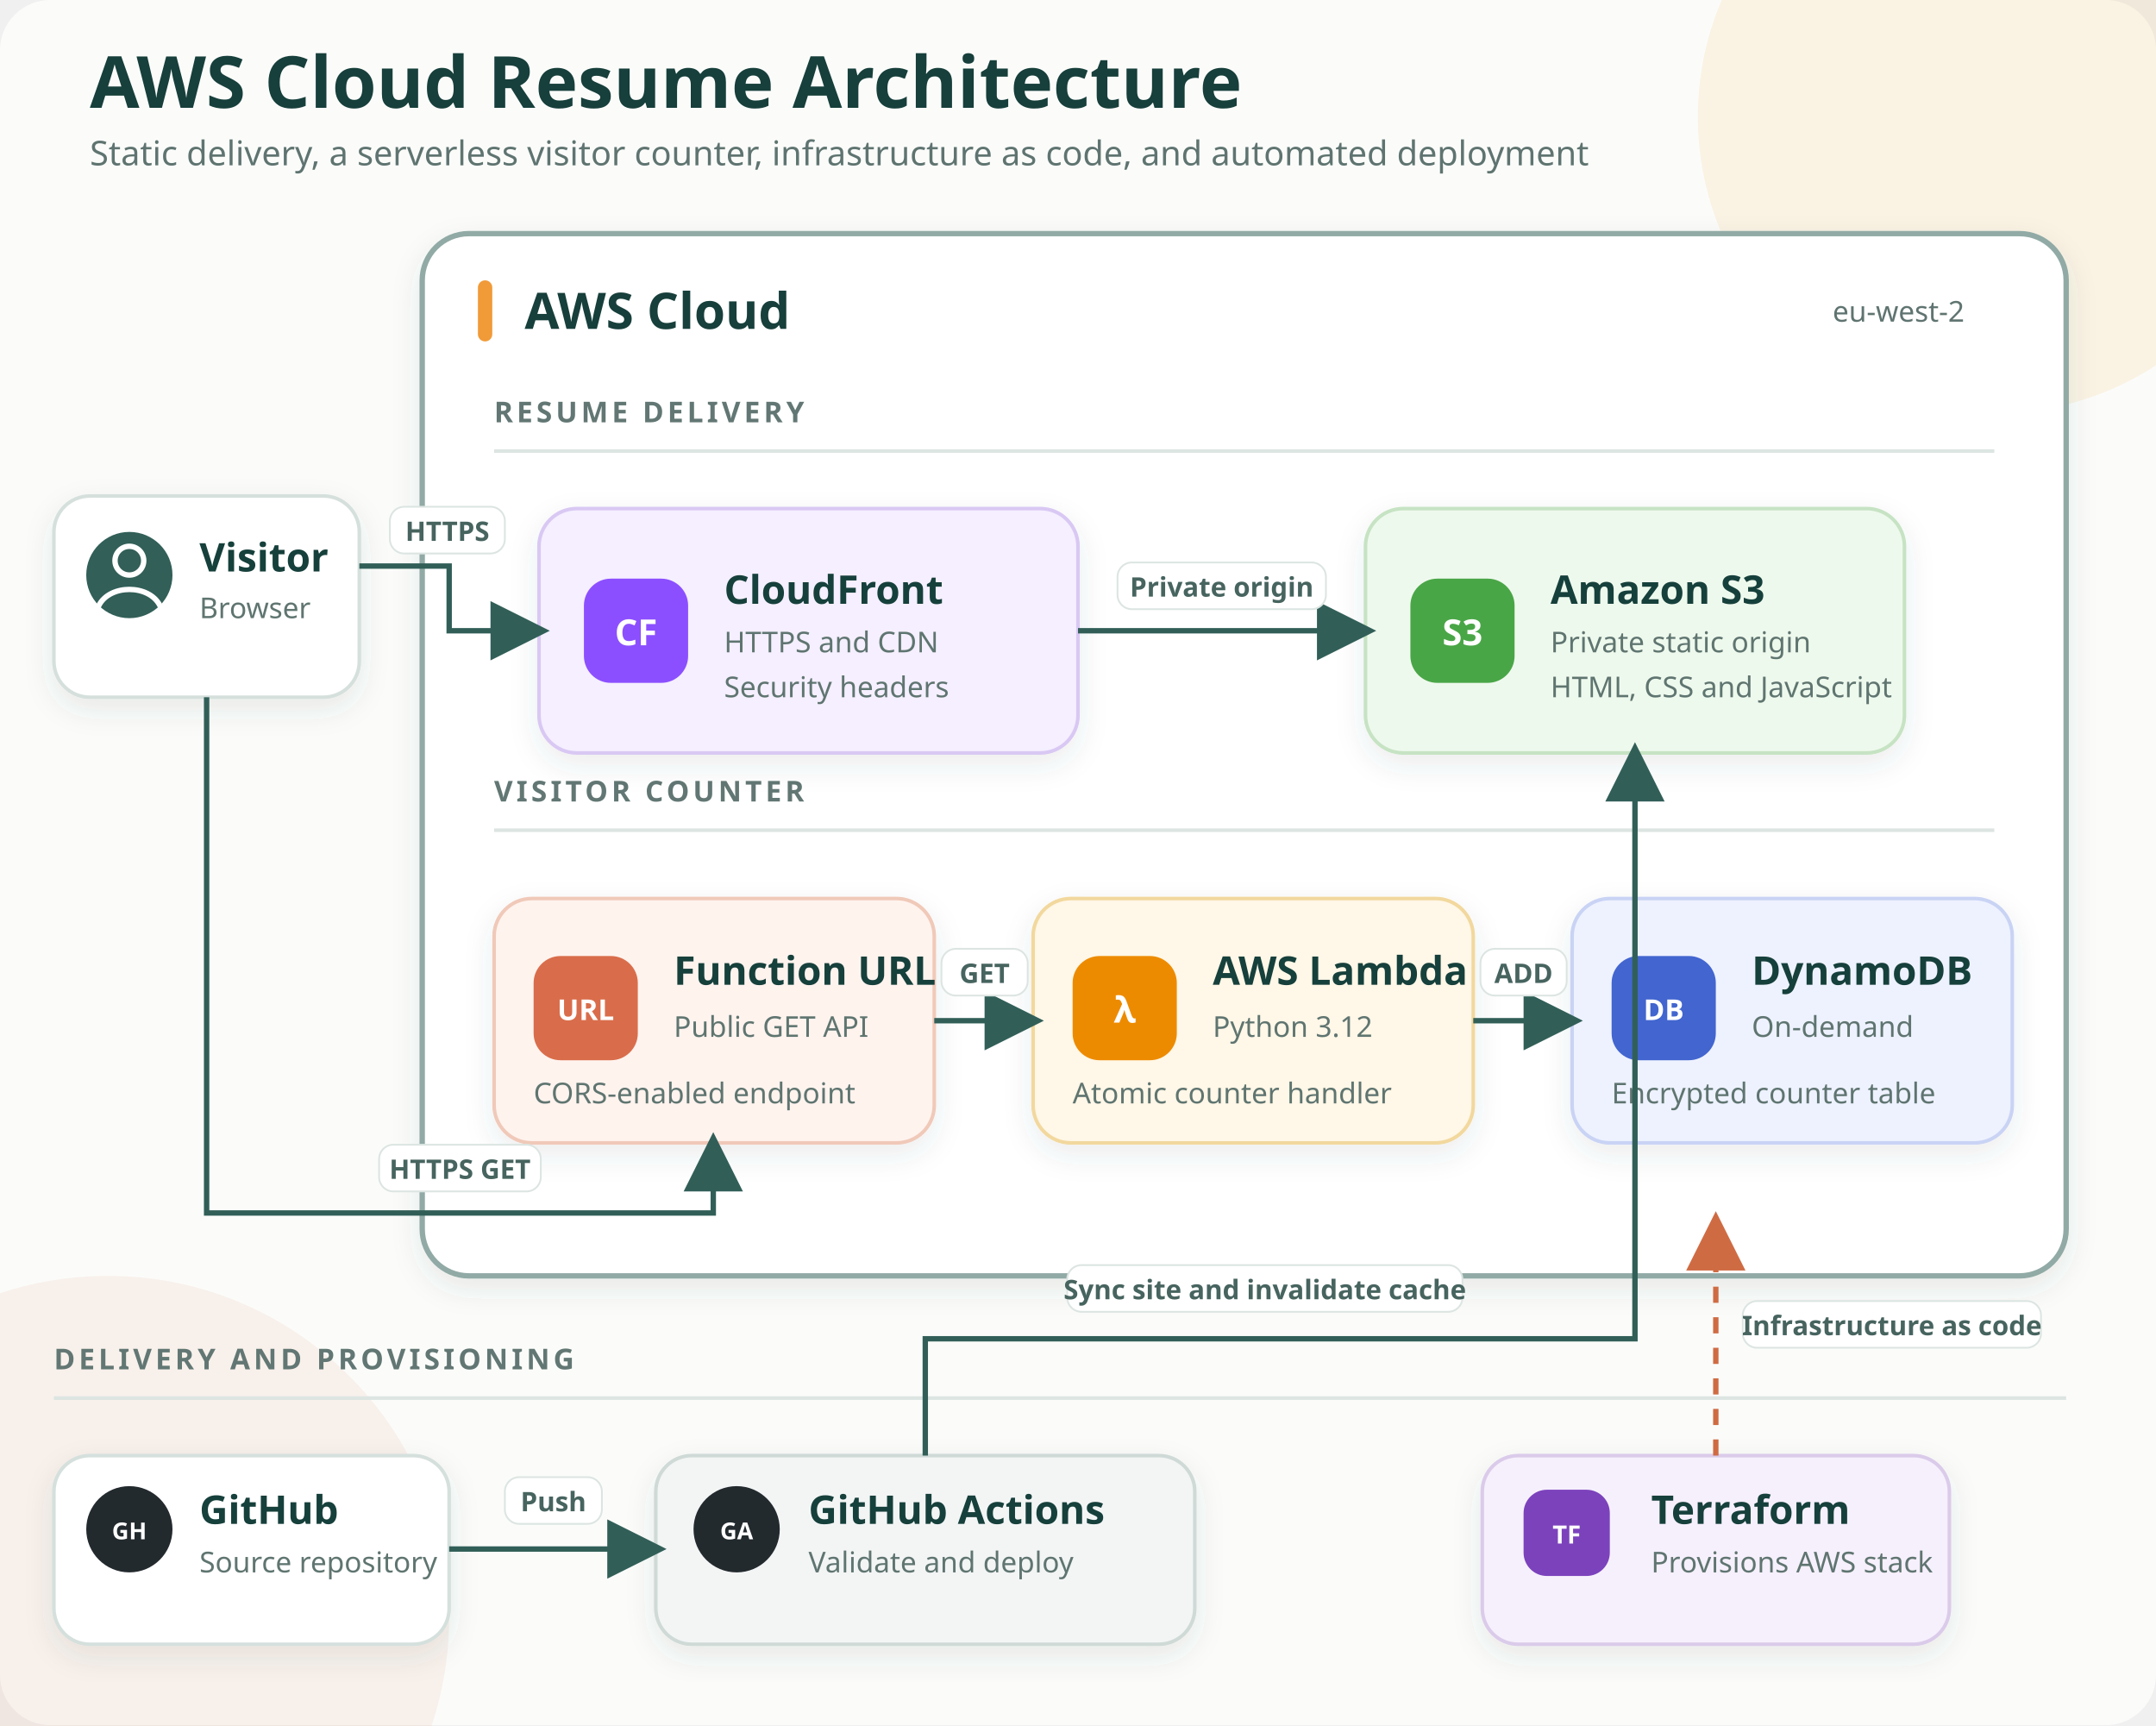
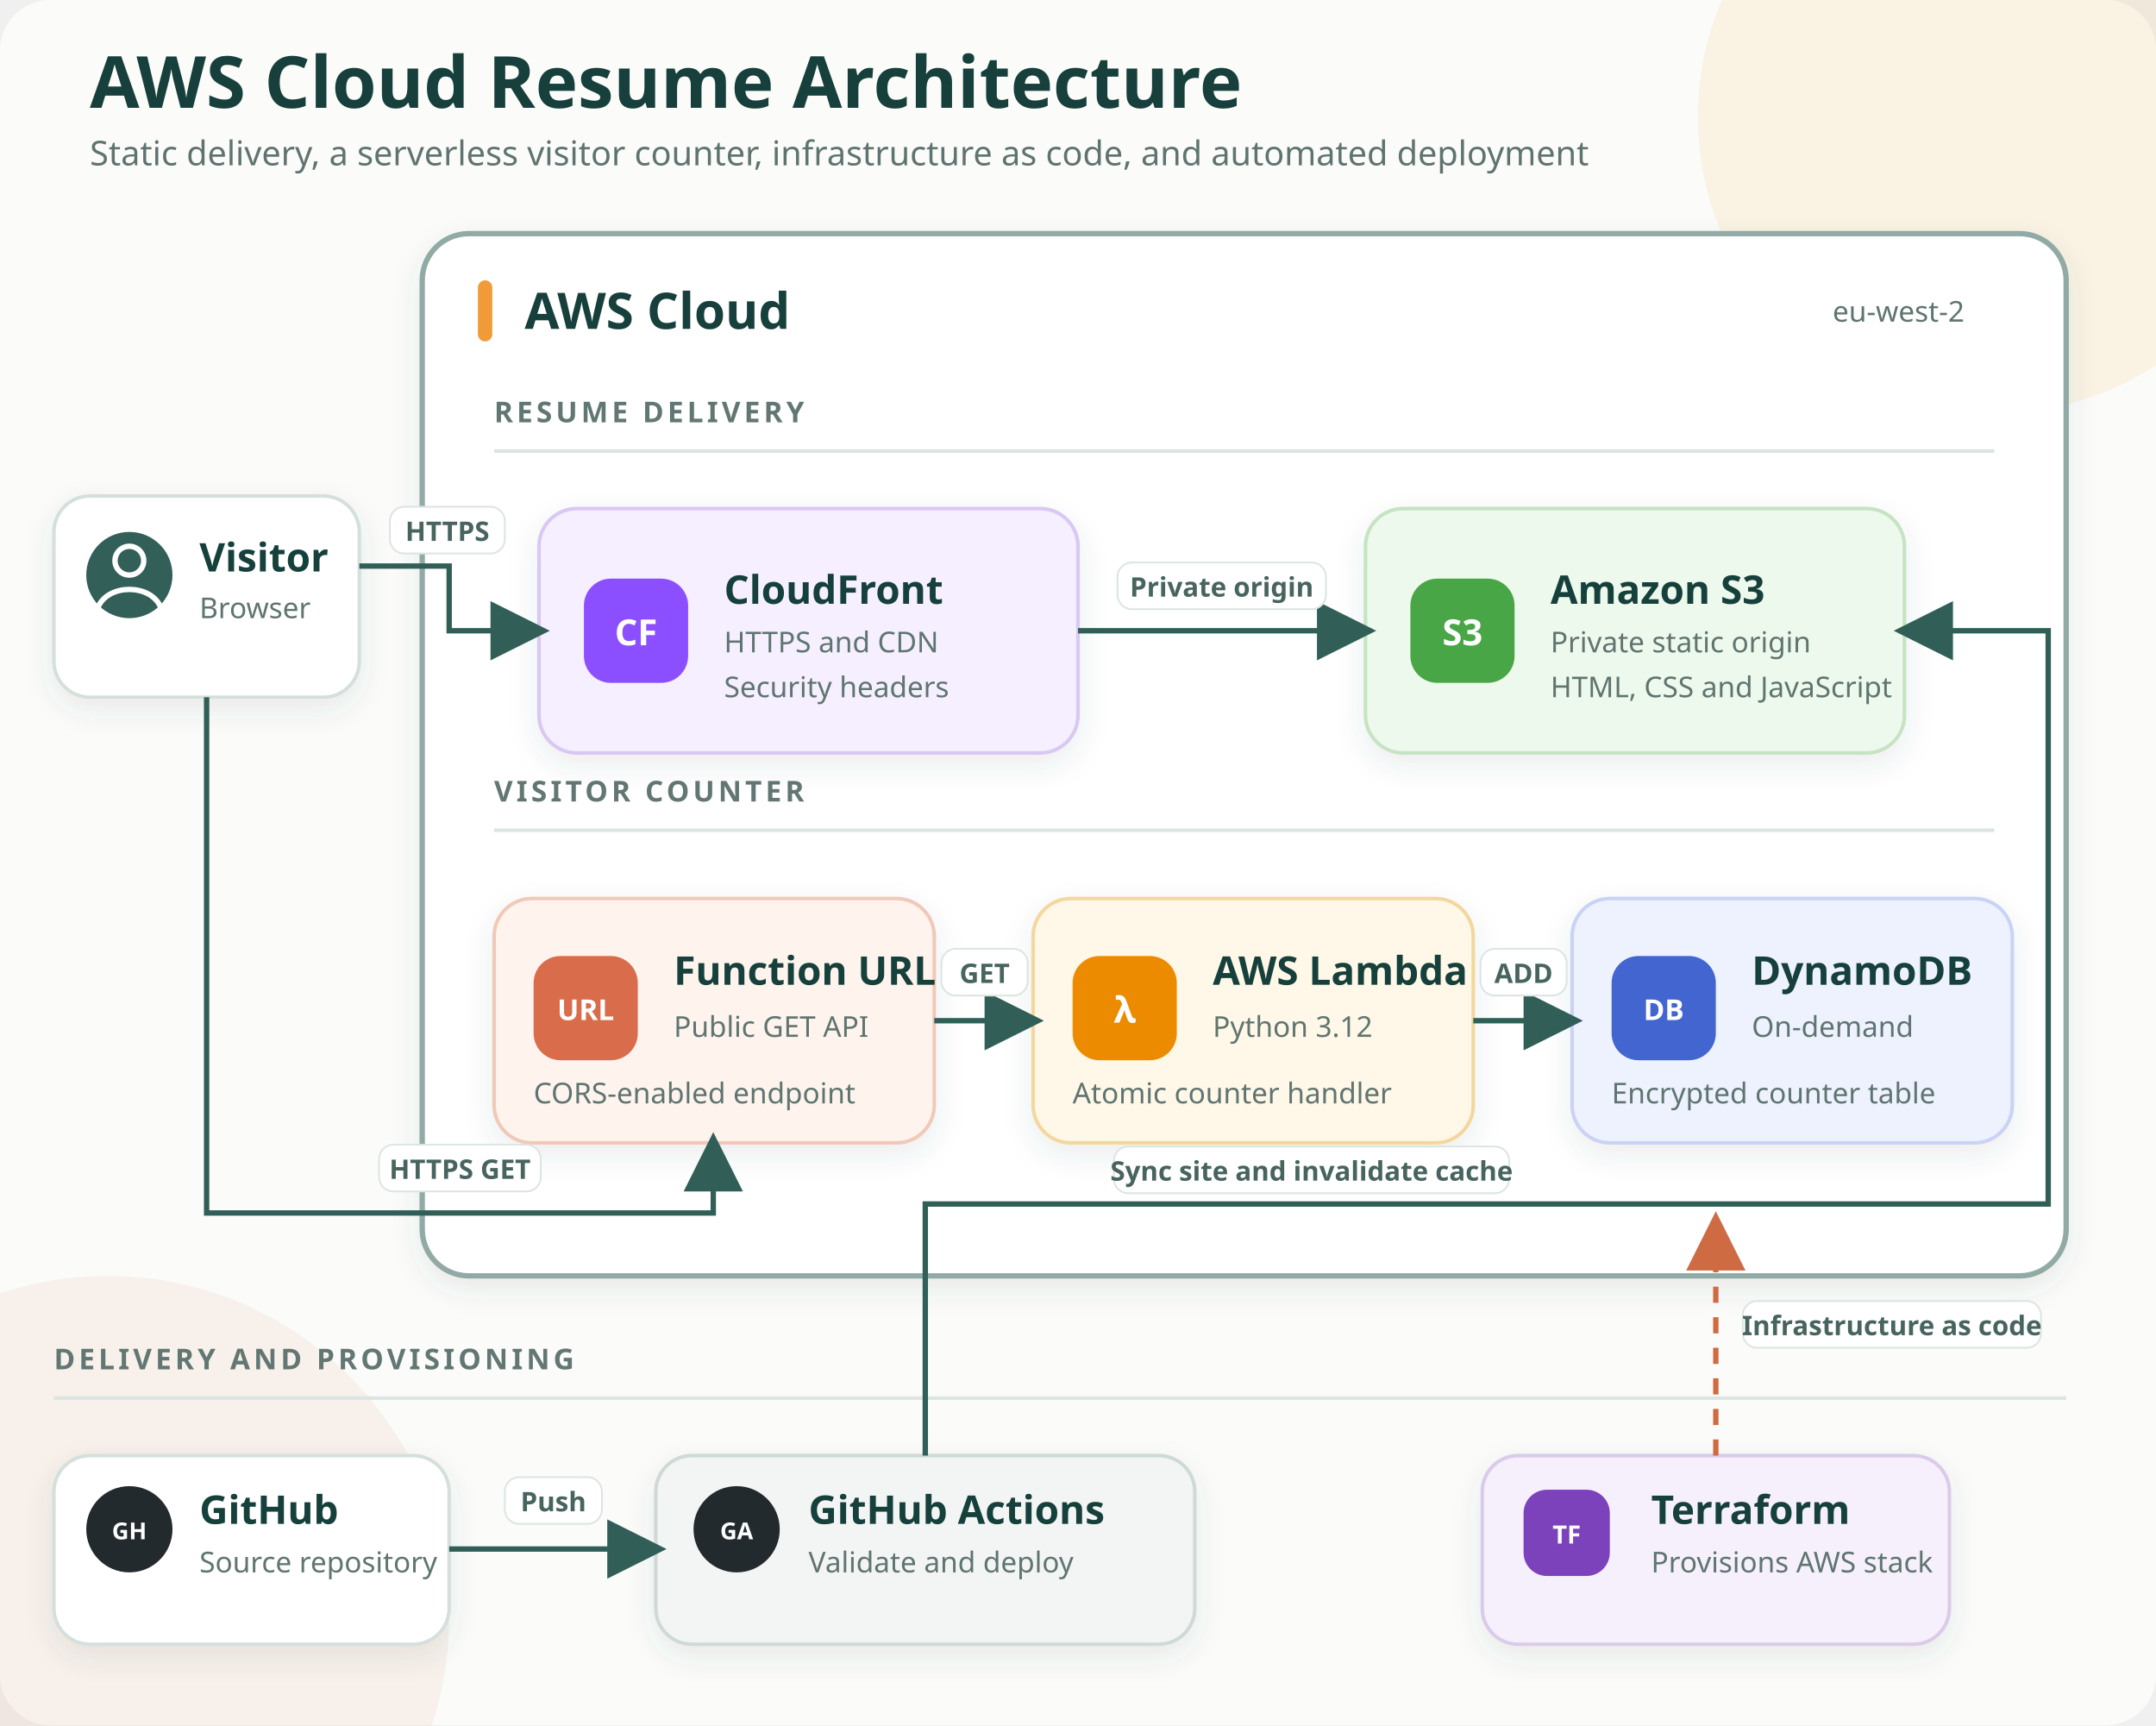
<svg xmlns="http://www.w3.org/2000/svg" viewBox="0 0 1200 960" role="img" aria-labelledby="title description">
  <defs>
    <filter id="shadow" x="-20%" y="-20%" width="140%" height="140%">
      <feDropShadow dx="0" dy="6" stdDeviation="8" flood-color="#31524d" flood-opacity="0.10" />
    </filter>
    <marker id="arrow" markerWidth="11" markerHeight="11" refX="9" refY="5.5" orient="auto">
      <path d="M0,0 L11,5.5 L0,11 Z" fill="#315f58" />
    </marker>
    <marker id="arrow-orange" markerWidth="11" markerHeight="11" refX="9" refY="5.5" orient="auto">
      <path d="M0,0 L11,5.5 L0,11 Z" fill="#cf6b43" />
    </marker>
    <style>
      .page-title { font: 700 40px "Trebuchet MS", sans-serif; fill: #173f3b; }
      .page-subtitle { font: 500 19px "Trebuchet MS", sans-serif; fill: #5f7470; }
      .cloud-title { font: 700 28px "Trebuchet MS", sans-serif; fill: #173f3b; }
      .section-label { font: 700 16px "Trebuchet MS", sans-serif; letter-spacing: 2px; fill: #627773; }
      .node-title { font: 700 22px "Trebuchet MS", sans-serif; fill: #173f3b; }
      .node-copy { font: 500 16px "Trebuchet MS", sans-serif; fill: #5f7470; }
      .icon-text { font: 700 20px "Trebuchet MS", sans-serif; fill: #fff; text-anchor: middle; dominant-baseline: middle; }
      .edge-label { font: 600 15px "Trebuchet MS", sans-serif; fill: #47645f; text-anchor: middle; }
      .edge-pill { fill: #ffffff; stroke: #dce5e2; stroke-width: 1; }
      .flow { fill: none; stroke: #315f58; stroke-width: 3; marker-end: url(#arrow); }
      .provision { fill: none; stroke: #cf6b43; stroke-width: 3; stroke-dasharray: 9 8; marker-end: url(#arrow-orange); }
    </style>
  </defs>
  <rect width="1200" height="960" rx="28" fill="#fbfcfa" />
  <circle cx="1110" cy="65" r="165" fill="#f1c36a" opacity="0.16" />
  <circle cx="60" cy="900" r="190" fill="#e69a79" opacity="0.12" />
  <text x="50" y="60" class="page-title">AWS Cloud Resume Architecture</text>
  <text x="50" y="92" class="page-subtitle">Static delivery, a serverless visitor counter, infrastructure as code, and automated deployment</text>
  <rect x="235" y="130" width="915" height="580" rx="26" fill="#ffffff" stroke="#91aaa5" stroke-width="3" filter="url(#shadow)" />
  <rect x="266" y="156" width="8" height="34" rx="4" fill="#f19a38" />
  <text x="292" y="183" class="cloud-title">AWS Cloud</text>
  <text x="1020" y="179" class="node-copy">eu-west-2</text>
  <text x="275" y="235" class="section-label">RESUME DELIVERY</text>
  <line x1="275" y1="251" x2="1110" y2="251" stroke="#dce5e2" stroke-width="2" />
  <text x="275" y="446" class="section-label">VISITOR COUNTER</text>
  <line x1="275" y1="462" x2="1110" y2="462" stroke="#dce5e2" stroke-width="2" />
  <g filter="url(#shadow)">
    <rect x="30" y="276" width="170" height="112" rx="20" fill="#ffffff" stroke="#d5e0dd" stroke-width="2" />
    <circle cx="72" cy="320" r="24" fill="#315f58" />
    <circle cx="72" cy="312" r="8" fill="none" stroke="#fff" stroke-width="3" />
    <path d="M55 337c6-12 28-12 34 0" fill="none" stroke="#fff" stroke-width="3" stroke-linecap="round" />
    <text x="111" y="318" class="node-title">Visitor</text>
    <text x="111" y="344" class="node-copy">Browser</text>
  </g>
  <g filter="url(#shadow)">
    <rect x="300" y="283" width="300" height="136" rx="21" fill="#f5efff" stroke="#d9c8f3" stroke-width="2" />
    <rect x="325" y="322" width="58" height="58" rx="15" fill="#8c4fff" />
    <text x="354" y="352" class="icon-text">CF</text>
    <text x="403" y="336" class="node-title">CloudFront</text>
    <text x="403" y="363" class="node-copy">HTTPS and CDN</text>
    <text x="403" y="388" class="node-copy">Security headers</text>
  </g>
  <g filter="url(#shadow)">
    <rect x="760" y="283" width="300" height="136" rx="21" fill="#eef9ed" stroke="#c6e3c3" stroke-width="2" />
    <rect x="785" y="322" width="58" height="58" rx="15" fill="#4aa646" />
    <text x="814" y="352" class="icon-text">S3</text>
    <text x="863" y="336" class="node-title">Amazon S3</text>
    <text x="863" y="363" class="node-copy">Private static origin</text>
    <text x="863" y="388" class="node-copy">HTML, CSS and JavaScript</text>
  </g>
  <g filter="url(#shadow)">
    <rect x="275" y="500" width="245" height="136" rx="21" fill="#fff3ee" stroke="#f0c9b9" stroke-width="2" />
    <rect x="297" y="532" width="58" height="58" rx="15" fill="#d96d4b" />
    <text x="326" y="562" class="icon-text" style="font-size:16px">URL</text>
    <text x="375" y="548" class="node-title">Function URL</text>
    <text x="375" y="577" class="node-copy">Public GET API</text>
    <text x="297" y="614" class="node-copy">CORS-enabled endpoint</text>
  </g>
  <g filter="url(#shadow)">
    <rect x="575" y="500" width="245" height="136" rx="21" fill="#fff7e7" stroke="#f2d89e" stroke-width="2" />
    <rect x="597" y="532" width="58" height="58" rx="15" fill="#ed8b00" />
    <text x="626" y="562" class="icon-text">λ</text>
    <text x="675" y="548" class="node-title">AWS Lambda</text>
    <text x="675" y="577" class="node-copy">Python 3.12</text>
    <text x="597" y="614" class="node-copy">Atomic counter handler</text>
  </g>
  <g filter="url(#shadow)">
    <rect x="875" y="500" width="245" height="136" rx="21" fill="#eef2ff" stroke="#c9d3f4" stroke-width="2" />
    <rect x="897" y="532" width="58" height="58" rx="15" fill="#4265cf" />
    <text x="926" y="562" class="icon-text" style="font-size:16px">DB</text>
    <text x="975" y="548" class="node-title">DynamoDB</text>
    <text x="975" y="577" class="node-copy">On-demand</text>
    <text x="897" y="614" class="node-copy">Encrypted counter table</text>
  </g>
  <path d="M200 315 H250 V351 H300" class="flow" />
  <rect x="217" y="282" width="64" height="26" rx="8" class="edge-pill" />
  <text x="249" y="301" class="edge-label">HTTPS</text>
  <path d="M600 351 H760" class="flow" />
  <rect x="622" y="313" width="116" height="26" rx="8" class="edge-pill" />
  <text x="680" y="332" class="edge-label">Private origin</text>
  <path d="M115 388 V675 H397 V636" class="flow" />
  <rect x="211" y="637" width="90" height="26" rx="8" class="edge-pill" />
  <text x="256" y="656" class="edge-label">HTTPS GET</text>
  <path d="M520 568 H575" class="flow" />
  <rect x="524" y="528" width="48" height="26" rx="8" class="edge-pill" />
  <text x="548" y="547" class="edge-label">GET</text>
  <path d="M820 568 H875" class="flow" />
  <rect x="824" y="528" width="48" height="26" rx="8" class="edge-pill" />
  <text x="848" y="547" class="edge-label">ADD</text>
  <text x="30" y="762" class="section-label">DELIVERY AND PROVISIONING</text>
  <line x1="30" y1="778" x2="1150" y2="778" stroke="#dce5e2" stroke-width="2" />
  <g filter="url(#shadow)">
    <rect x="30" y="810" width="220" height="105" rx="20" fill="#ffffff" stroke="#d5e0dd" stroke-width="2" />
    <circle cx="72" cy="851" r="24" fill="#24292f" />
    <text x="72" y="852" class="icon-text" style="font-size:13px">GH</text>
    <text x="111" y="848" class="node-title">GitHub</text>
    <text x="111" y="875" class="node-copy">Source repository</text>
  </g>
  <g filter="url(#shadow)">
    <rect x="365" y="810" width="300" height="105" rx="20" fill="#f3f5f5" stroke="#cfdad7" stroke-width="2" />
    <circle cx="410" cy="851" r="24" fill="#24292f" />
    <text x="410" y="852" class="icon-text" style="font-size:13px">GA</text>
    <text x="450" y="848" class="node-title">GitHub Actions</text>
    <text x="450" y="875" class="node-copy">Validate and deploy</text>
  </g>
  <g filter="url(#shadow)">
    <rect x="825" y="810" width="260" height="105" rx="20" fill="#f6f0fc" stroke="#dbcbea" stroke-width="2" />
    <rect x="848" y="829" width="48" height="48" rx="13" fill="#7b42bc" />
    <text x="872" y="854" class="icon-text" style="font-size:14px">TF</text>
    <text x="919" y="848" class="node-title">Terraform</text>
    <text x="919" y="875" class="node-copy">Provisions AWS stack</text>
  </g>
  <path d="M250 862 H365" class="flow" />
  <rect x="281" y="822" width="54" height="26" rx="8" class="edge-pill" />
  <text x="308" y="841" class="edge-label">Push</text>
-   <path d="M515 810 V745 H910 V419" class="flow" />
-   <rect x="594" y="704" width="220" height="26" rx="8" class="edge-pill" />
-   <text x="704" y="723" class="edge-label">Sync site and invalidate cache</text>
+   <path d="M515 810 V670 H1140 V351 H1060" class="flow" />
+   <rect x="620" y="638" width="220" height="26" rx="8" class="edge-pill" />
+   <text x="730" y="657" class="edge-label">Sync site and invalidate cache</text>
  <path d="M955 810 V680" class="provision" />
  <rect x="970" y="724" width="166" height="26" rx="8" class="edge-pill" />
  <text x="1053" y="743" class="edge-label">Infrastructure as code</text>
</svg>
